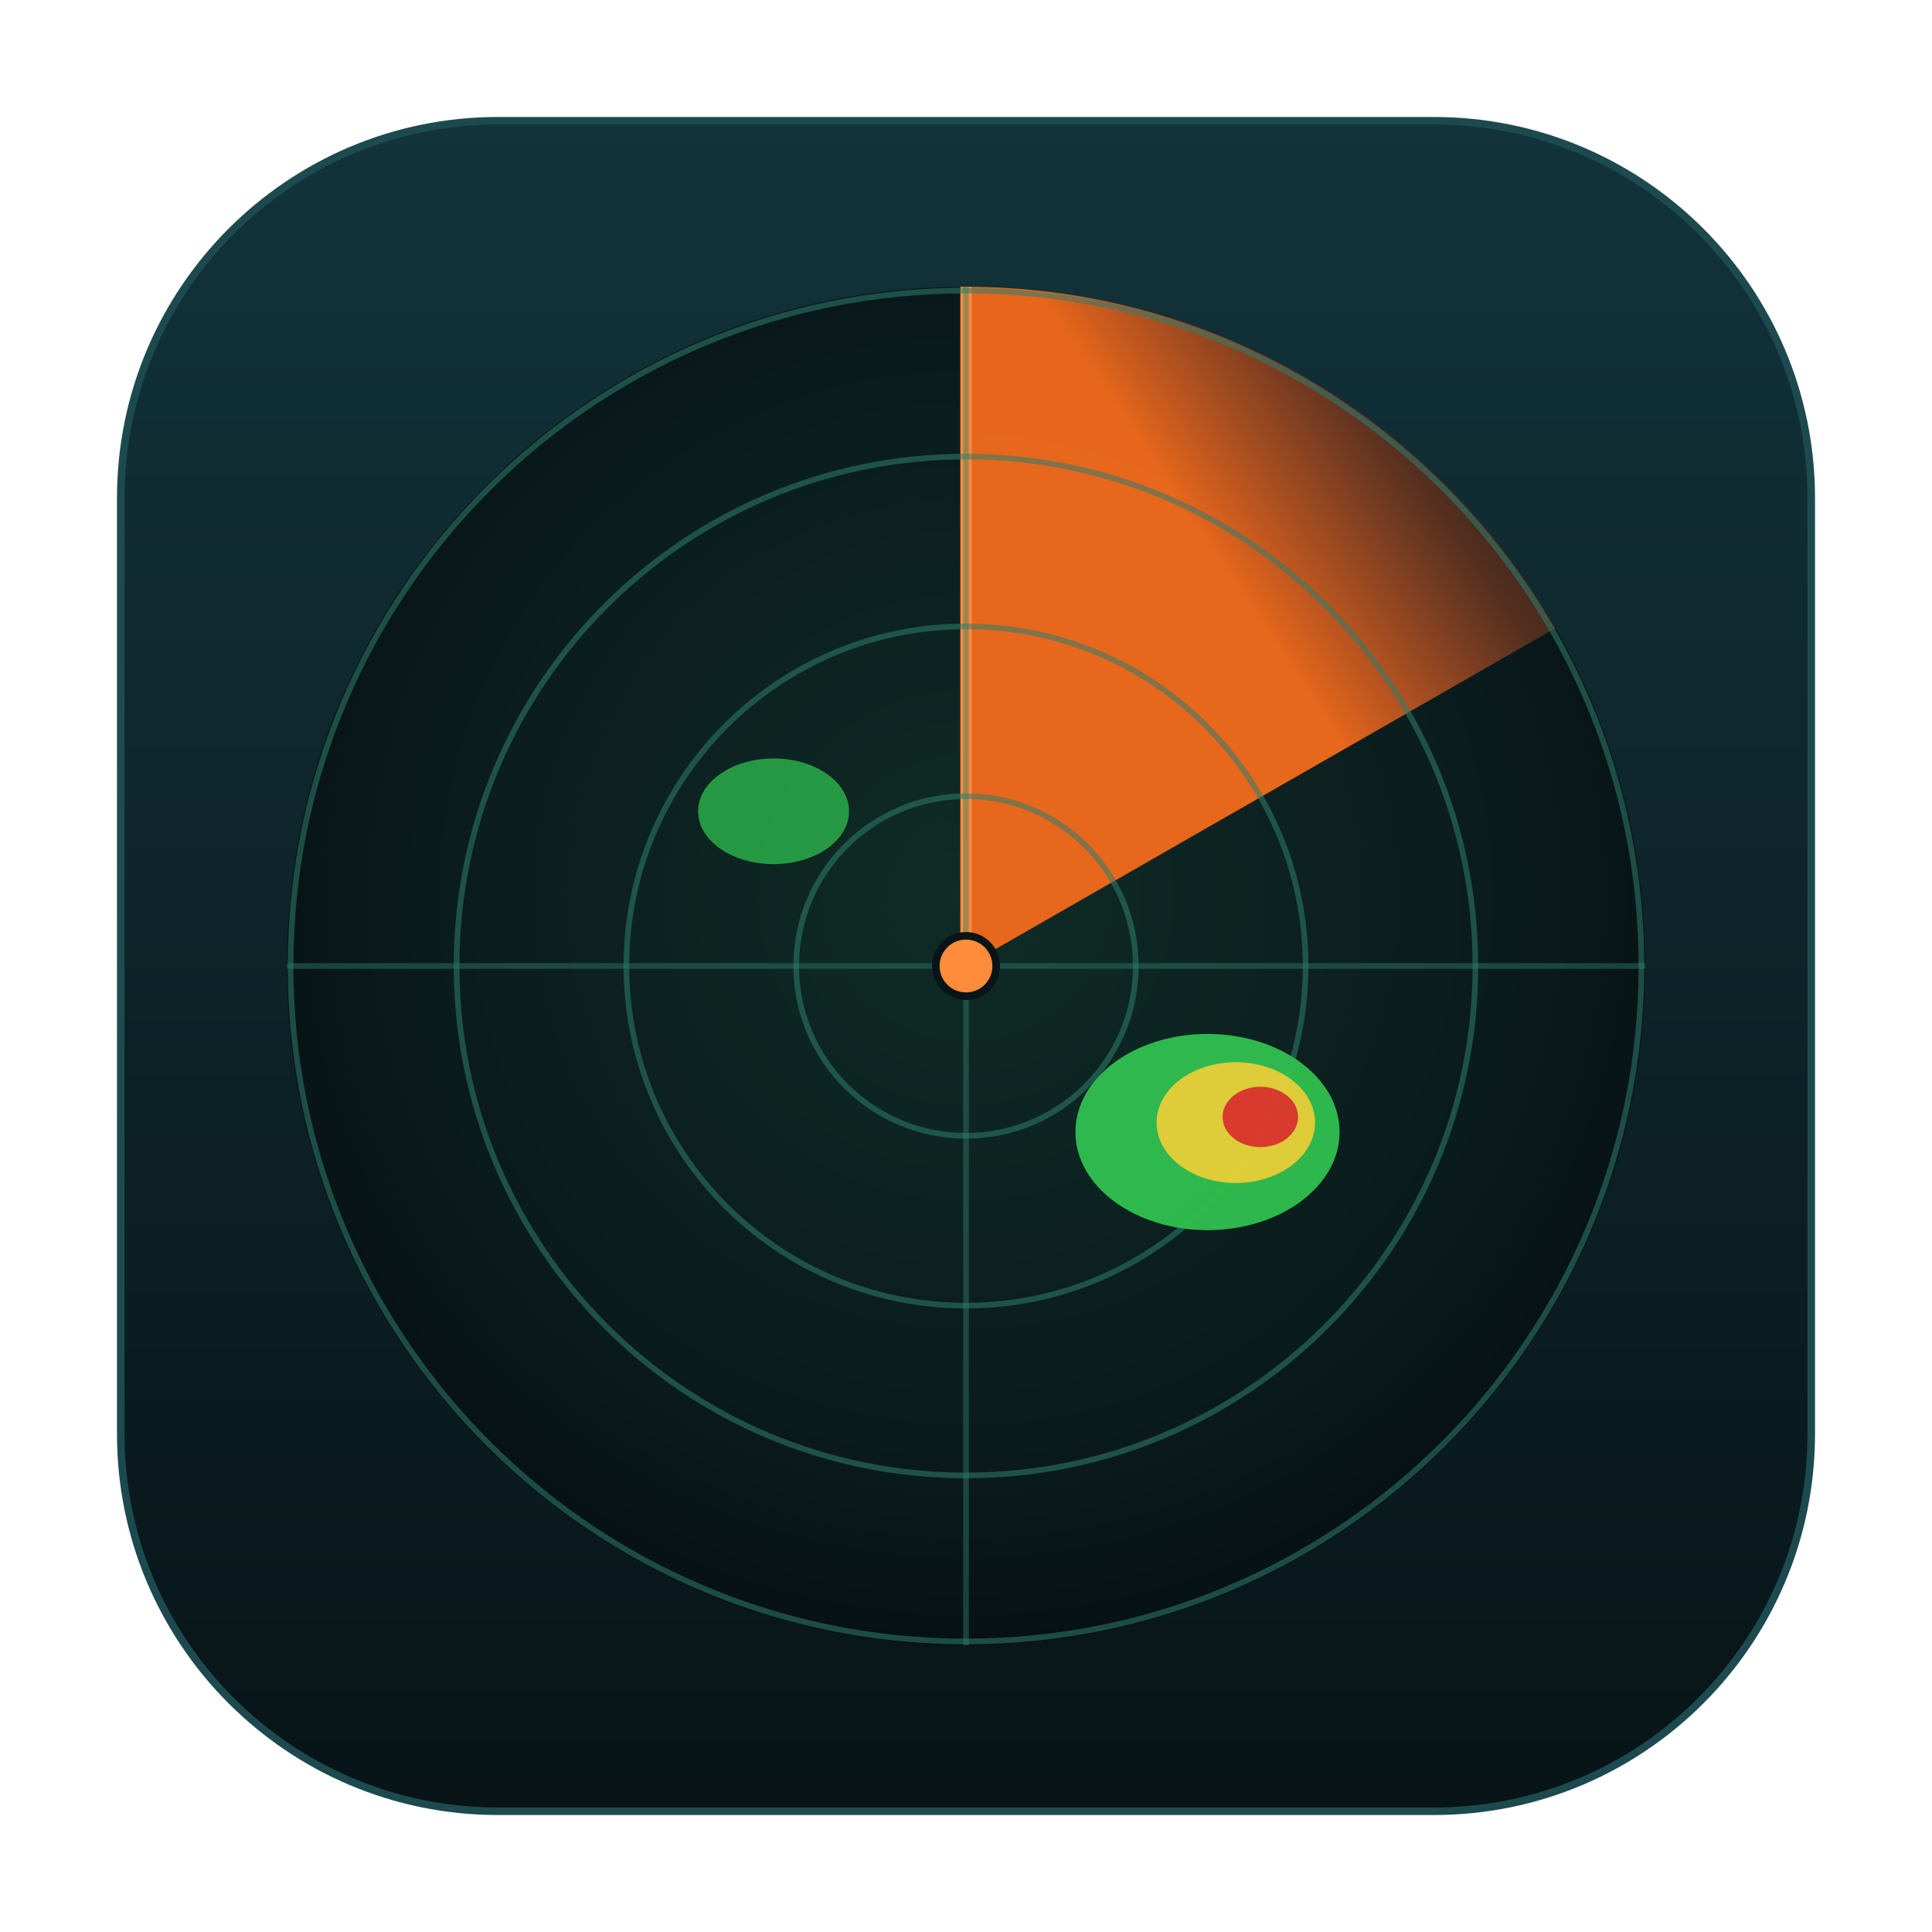
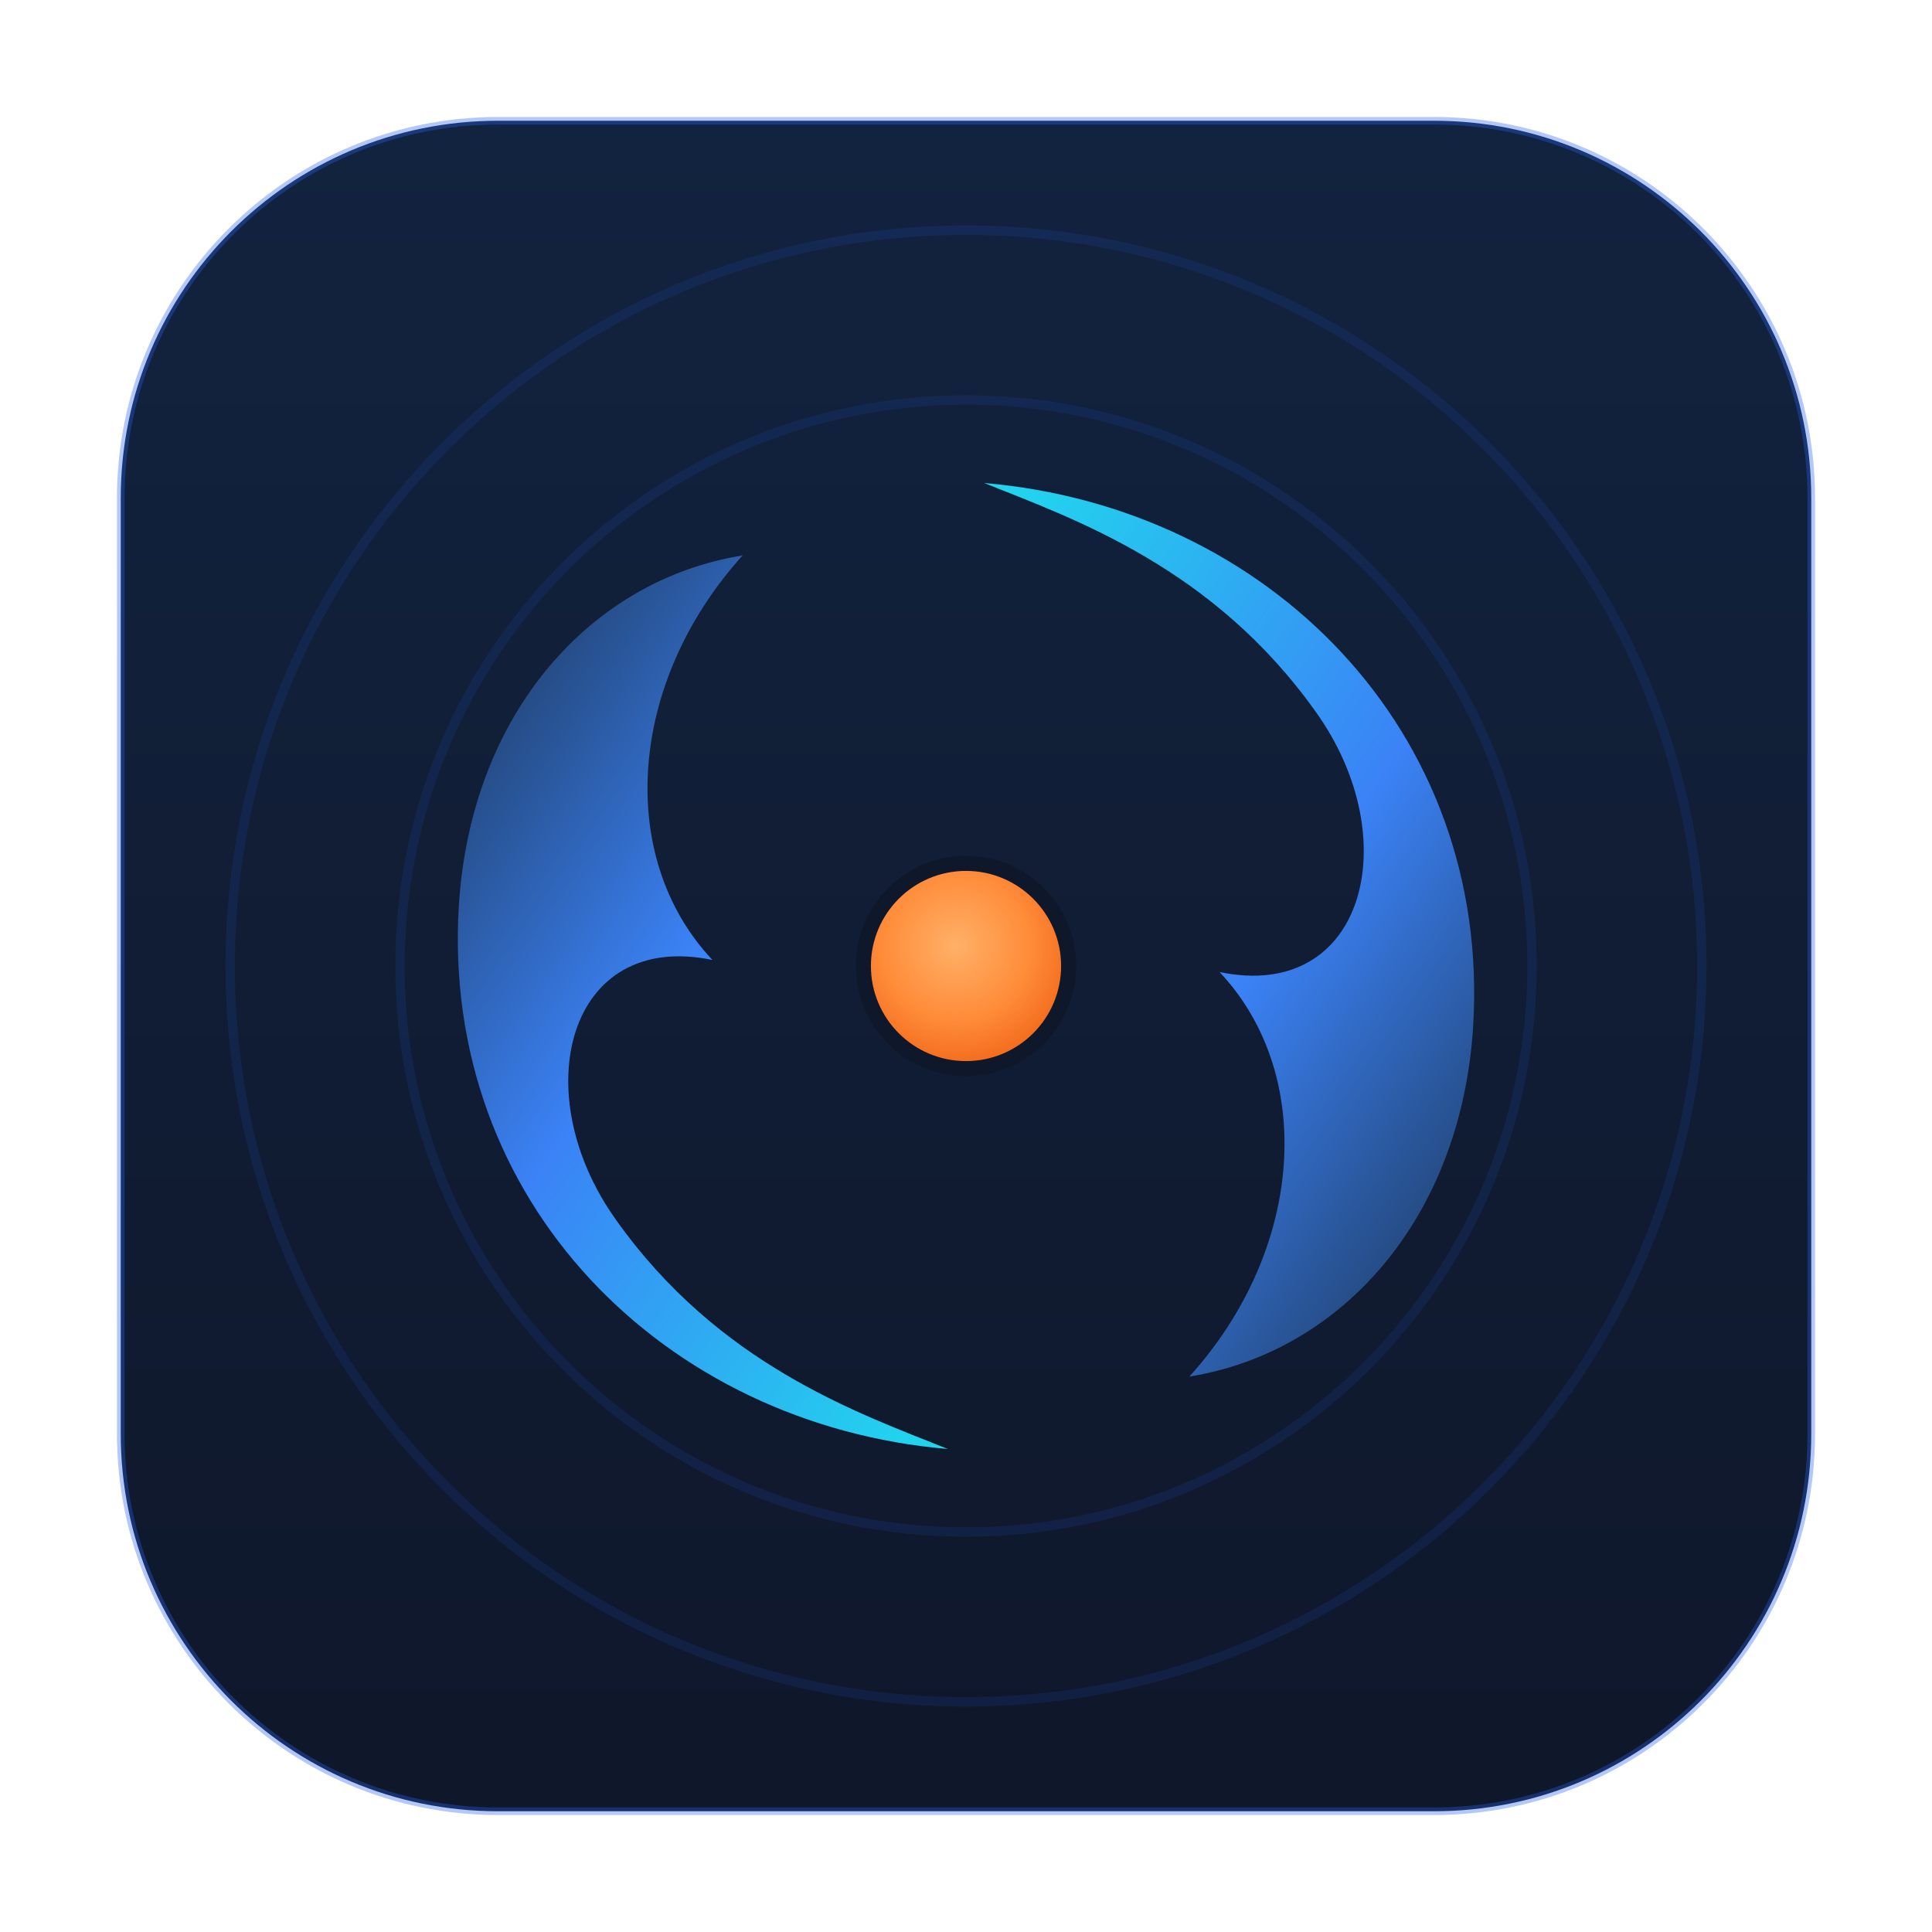
- <svg xmlns="http://www.w3.org/2000/svg" width="1024" height="1024" viewBox="0 0 1024 1024">
+ <svg xmlns="http://www.w3.org/2000/svg" width="1024" height="1024" viewBox="0 0 1024 1024" role="img" aria-label="rustywx app icon — cyclone">
  <defs>
-     <radialGradient id="scope" cx="50%" cy="45%" r="60%">
-       <stop offset="0%" stop-color="#0f2c26" />
-       <stop offset="70%" stop-color="#0a1a1c" />
-       <stop offset="100%" stop-color="#050d0f" />
+     <linearGradient id="badge" x1="0%" y1="0%" x2="0%" y2="100%">
+       <stop offset="0%" stop-color="#12233F" />
+       <stop offset="100%" stop-color="#0F172A" />
+     </linearGradient>
+     <linearGradient id="arm" x1="10%" y1="0%" x2="90%" y2="100%">
+       <stop offset="0%" stop-color="#22D3EE" />
+       <stop offset="55%" stop-color="#3B82F6" />
+       <stop offset="100%" stop-color="#1E3A5F" />
+     </linearGradient>
+     <radialGradient id="eye" cx="45%" cy="40%" r="60%">
+       <stop offset="0%" stop-color="#FFB067" />
+       <stop offset="60%" stop-color="#FF8C3A" />
+       <stop offset="100%" stop-color="#F26A1B" />
    </radialGradient>
-     <linearGradient id="sweep" x1="50%" y1="50%" x2="100%" y2="12%">
-       <stop offset="0%" stop-color="#f26a1b" stop-opacity="0.95" />
-       <stop offset="55%" stop-color="#de5a2a" stop-opacity="0.35" />
-       <stop offset="100%" stop-color="#de5a2a" stop-opacity="0" />
-     </linearGradient>
-     <linearGradient id="badge" x1="0%" y1="0%" x2="0%" y2="100%">
-       <stop offset="0%" stop-color="#12333b" />
-       <stop offset="100%" stop-color="#081417" />
-     </linearGradient>
-     <clipPath id="disc">
-       <circle cx="512" cy="512" r="360" />
-     </clipPath>
  </defs>
  <rect x="64" y="64" width="896" height="896" rx="200" fill="url(#badge)" />
-   <rect x="64" y="64" width="896" height="896" rx="200" fill="none" stroke="#1c4a4f" stroke-width="4" />
-   <circle cx="512" cy="512" r="360" fill="url(#scope)" />
-   <g clip-path="url(#disc)">
-     <path d="M512 512 L512 152 A360 360 0 0 1 826 332 Z" fill="url(#sweep)" />
-     <line x1="512" y1="512" x2="512" y2="152" stroke="#ff8c3a" stroke-width="6" stroke-linecap="round" />
-     <g fill="none" stroke="#2f7d6e" stroke-opacity="0.55" stroke-width="3">
-       <circle cx="512" cy="512" r="90" />
-       <circle cx="512" cy="512" r="180" />
-       <circle cx="512" cy="512" r="270" />
-       <circle cx="512" cy="512" r="358" />
+   <rect x="64" y="64" width="896" height="896" rx="200" fill="none" stroke="#2563EB" stroke-opacity="0.35" stroke-width="4" />
+   <g fill="none" stroke="#2563EB" stroke-opacity="0.12" stroke-width="5">
+     <circle cx="512" cy="512" r="300" />
+     <circle cx="512" cy="512" r="390" />
+   </g>
+   <g transform="translate(102.4 102.4) scale(1.6)">
+     <g fill="url(#arm)">
+       <path d="M262 96 C356 104 430 178 424 276 C420 340 380 384 330 392 C368 350 372 292 340 258 C388 268 402 214 372 172 C338 124 292 108 262 96 Z" />
+       <path transform="rotate(180 256 256)" d="M262 96 C356 104 430 178 424 276 C420 340 380 384 330 392 C368 350 372 292 340 258 C388 268 402 214 372 172 C338 124 292 108 262 96 Z" />
    </g>
-     <g stroke="#2f7d6e" stroke-opacity="0.45" stroke-width="3">
-       <line x1="152" y1="512" x2="872" y2="512" />
-       <line x1="512" y1="152" x2="512" y2="872" />
-     </g>
-     <g opacity="0.95">
-       <ellipse cx="640" cy="600" rx="70" ry="52" fill="#2fbf4f" />
-       <ellipse cx="655" cy="595" rx="42" ry="32" fill="#e8d43a" />
-       <ellipse cx="668" cy="592" rx="20" ry="16" fill="#e23b2e" />
-     </g>
-     <ellipse cx="410" cy="430" rx="40" ry="28" fill="#2fbf4f" opacity="0.75" />
+     <circle cx="256" cy="256" r="34" fill="url(#eye)" />
+     <circle cx="256" cy="256" r="34" fill="none" stroke="#0F172A" stroke-width="5" />
  </g>
-   <circle cx="512" cy="512" r="16" fill="#ff8c3a" />
-   <circle cx="512" cy="512" r="16" fill="none" stroke="#081417" stroke-width="4" />
</svg>
